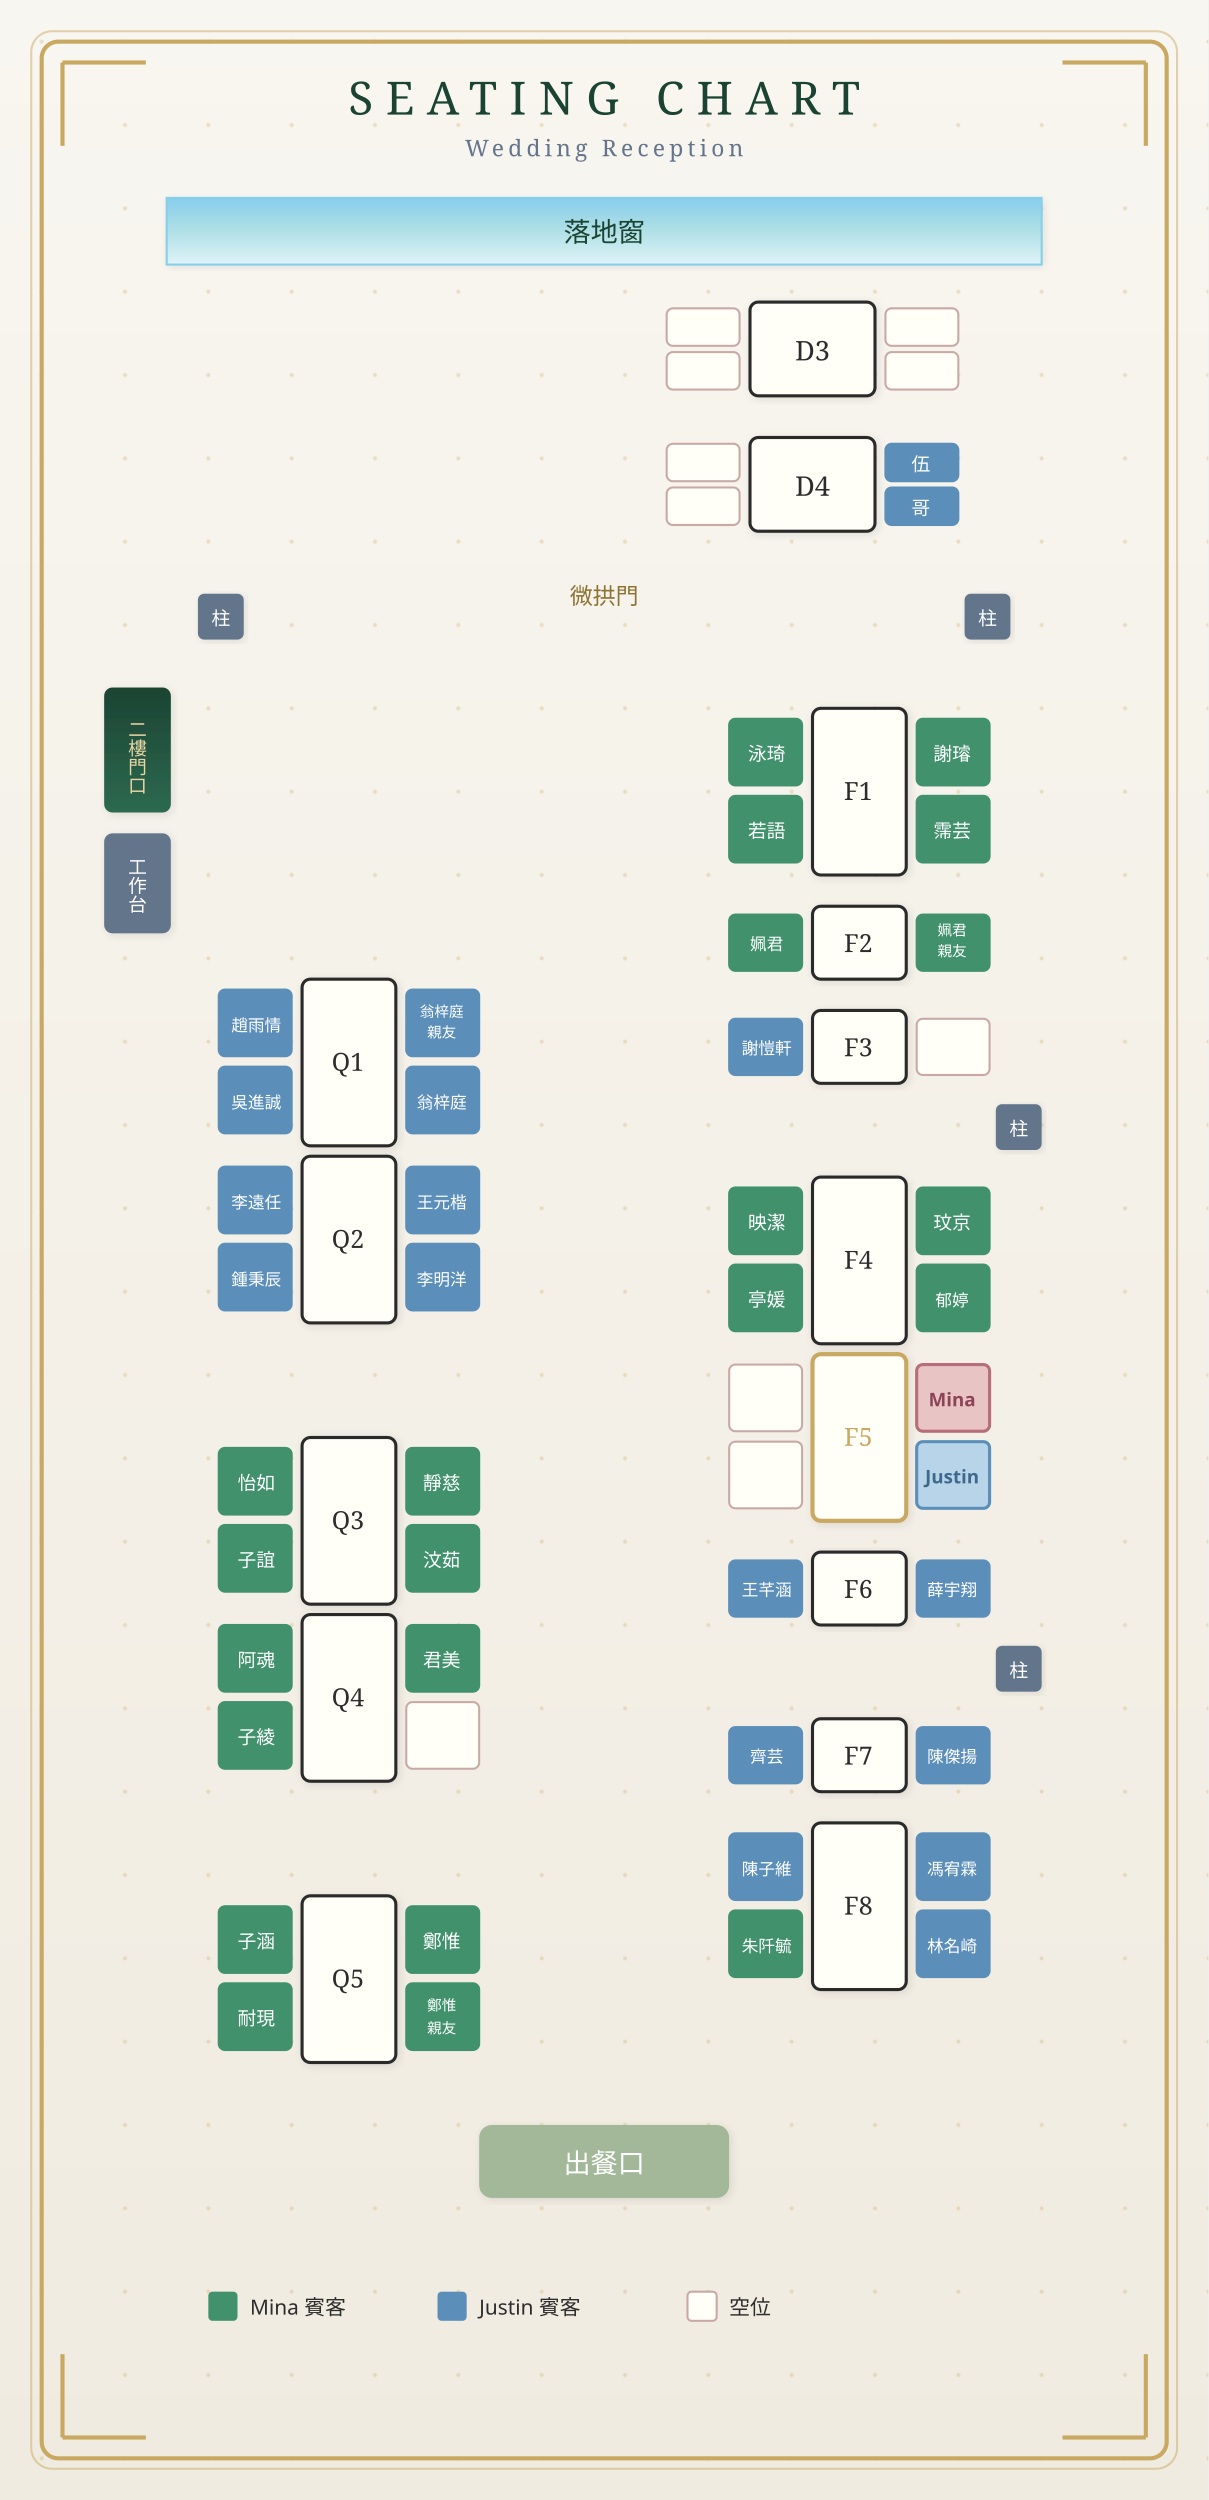
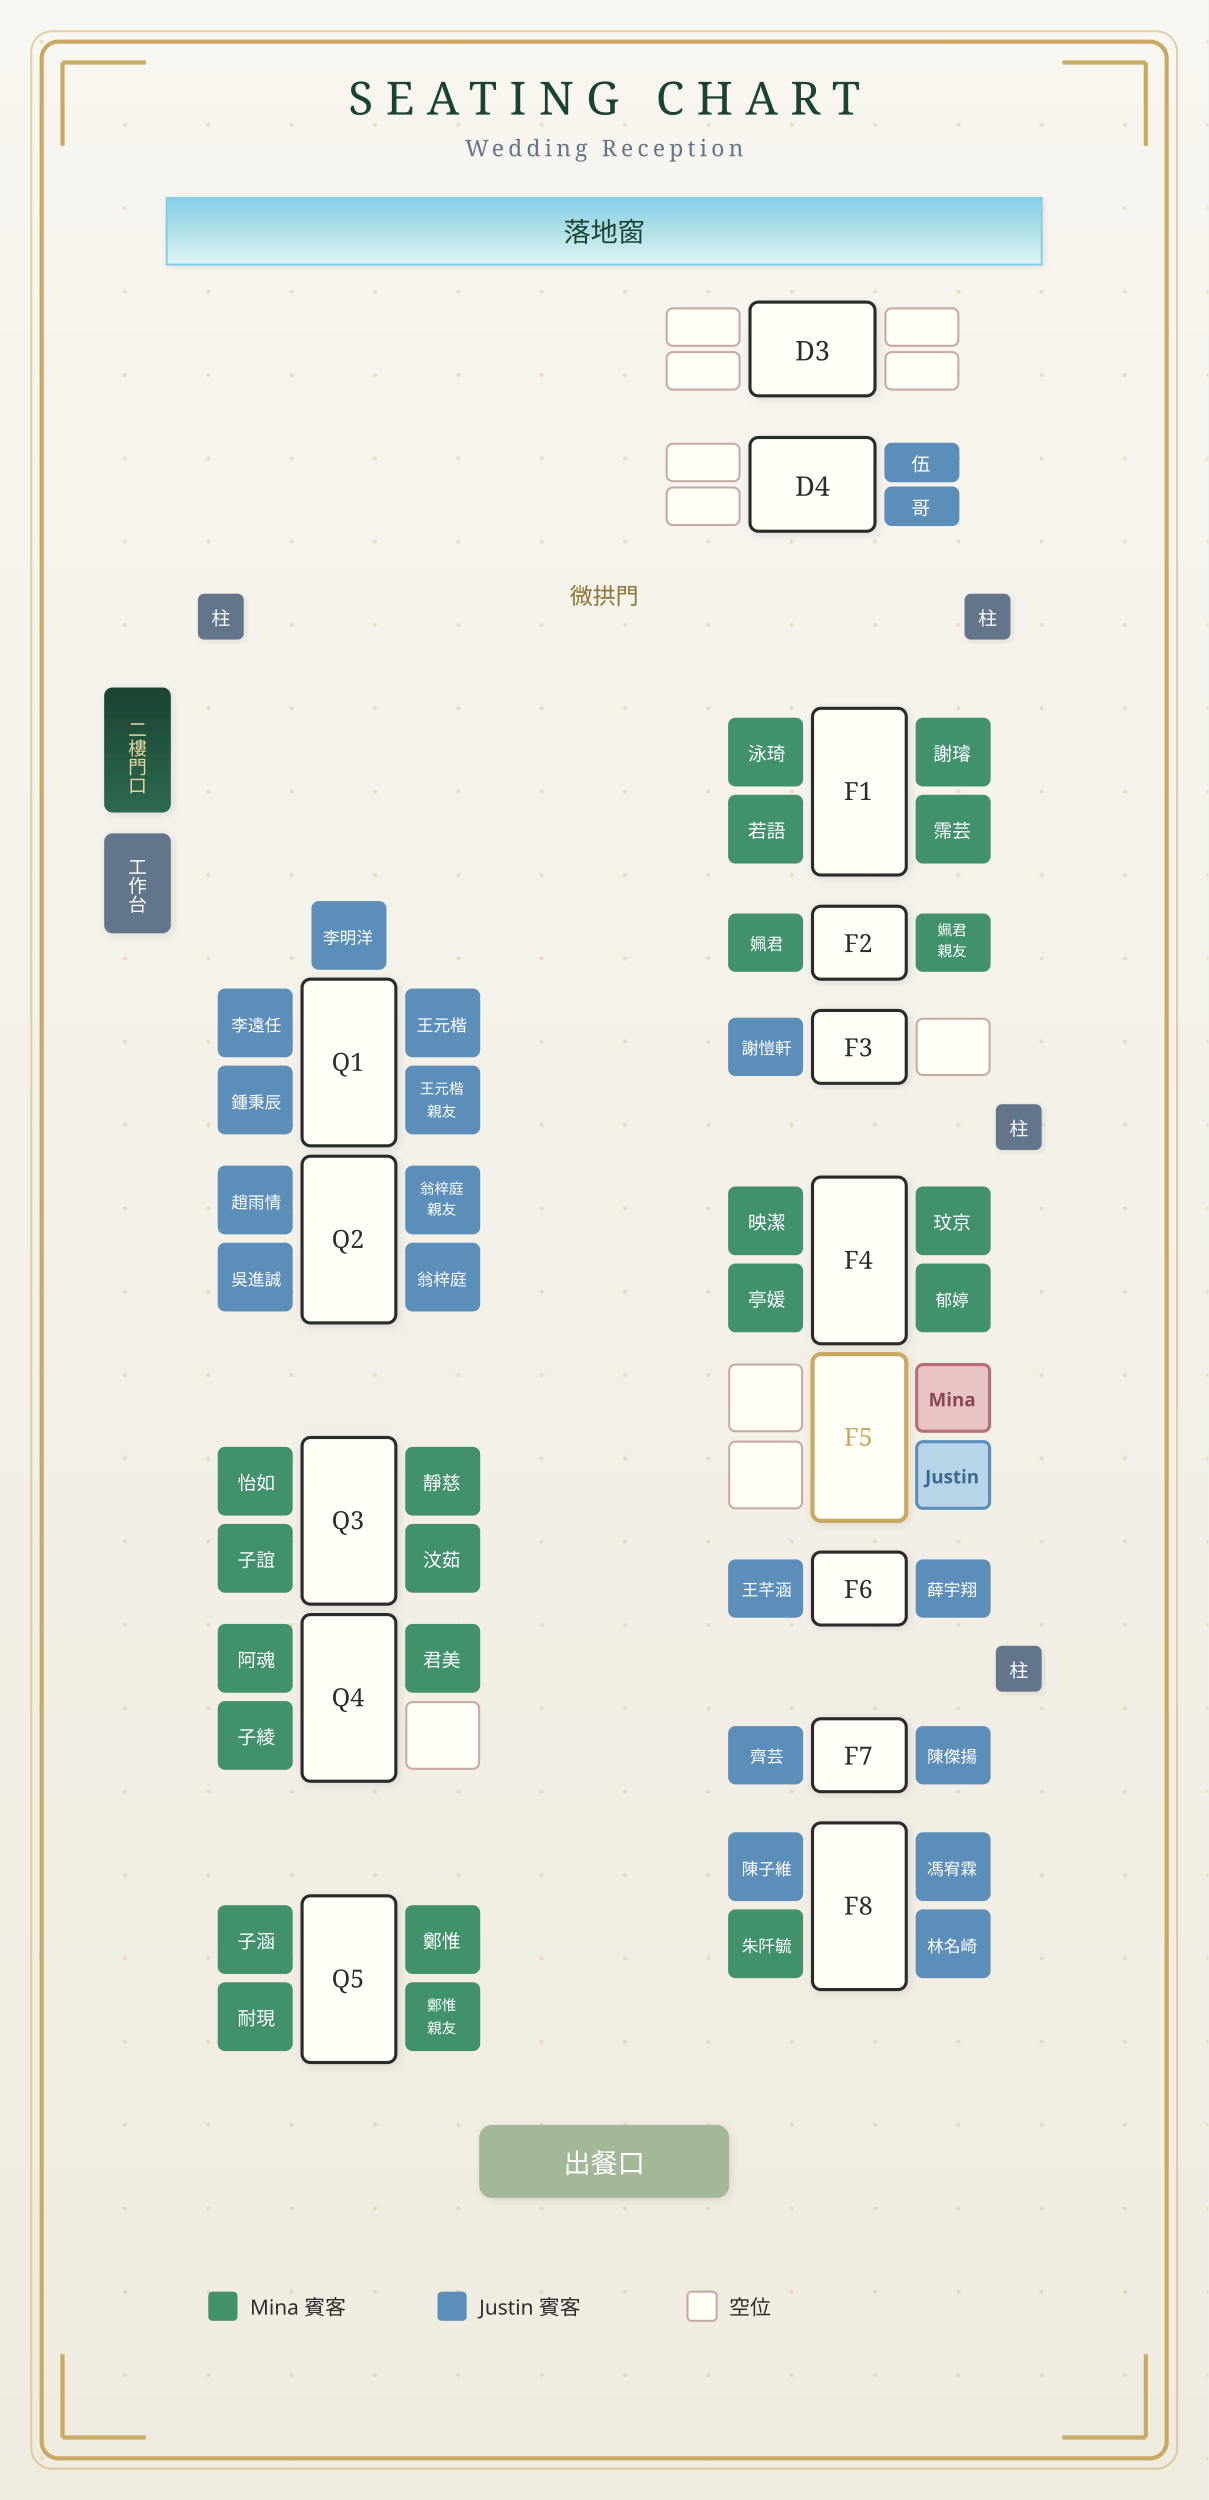
<svg xmlns="http://www.w3.org/2000/svg" viewBox="0 0 580 1200" width="580" height="1200">
  <defs>
    <linearGradient id="bgGradient" x1="0%" y1="0%" x2="0%" y2="100%">
      <stop offset="0%" style="stop-color:#f8f6f0" />
      <stop offset="100%" style="stop-color:#f0ebe0" />
    </linearGradient>
    <linearGradient id="windowGradient" x1="0%" y1="0%" x2="0%" y2="100%">
      <stop offset="0%" style="stop-color:#87CEEB" />
      <stop offset="50%" style="stop-color:#B0E0E6" />
      <stop offset="100%" style="stop-color:#E0F4F8" />
    </linearGradient>
    <linearGradient id="goldGradient" x1="0%" y1="0%" x2="100%" y2="0%">
      <stop offset="0%" style="stop-color:#C9A962" />
      <stop offset="50%" style="stop-color:#E8D5A3" />
      <stop offset="100%" style="stop-color:#C9A962" />
    </linearGradient>
    <linearGradient id="emeraldGradient" x1="0%" y1="0%" x2="0%" y2="100%">
      <stop offset="0%" style="stop-color:#1B4332" />
      <stop offset="100%" style="stop-color:#2D6A4F" />
    </linearGradient>
    <filter id="softShadow" x="-10%" y="-10%" width="120%" height="120%">
      <feDropShadow dx="1" dy="1" stdDeviation="2" flood-opacity="0.1" />
    </filter>
    <pattern id="floralPattern" x="0" y="0" width="40" height="40" patternUnits="userSpaceOnUse">
      <circle cx="20" cy="20" r="1" fill="#C9A962" opacity="0.3" />
    </pattern>
  </defs>
  <rect width="580" height="1200" fill="url(#bgGradient)" />
  <rect width="580" height="1200" fill="url(#floralPattern)" />
  <rect x="15" y="15" width="550" height="1170" fill="none" stroke="#C9A962" stroke-width="1" opacity="0.5" rx="10" />
  <rect x="20" y="20" width="540" height="1160" fill="none" stroke="#C9A962" stroke-width="2" rx="8" />
  <path d="M30 30 L30 70 M30 30 L70 30" stroke="#C9A962" stroke-width="2" fill="none" />
  <path d="M550 30 L550 70 M550 30 L510 30" stroke="#C9A962" stroke-width="2" fill="none" />
  <path d="M30 1170 L30 1130 M30 1170 L70 1170" stroke="#C9A962" stroke-width="2" fill="none" />
  <path d="M550 1170 L550 1130 M550 1170 L510 1170" stroke="#C9A962" stroke-width="2" fill="none" />
  <text x="290" y="55" text-anchor="middle" font-family="serif" font-size="22" fill="#1B4332" letter-spacing="6">SEATING CHART</text>
  <text x="290" y="75" text-anchor="middle" font-family="serif" font-size="11" fill="#64748B" letter-spacing="2">Wedding Reception</text>
  <rect x="80" y="95" width="420" height="32" rx="0" ry="0" fill="url(#windowGradient)" filter="url(#softShadow)" />
  <rect x="80" y="95" width="420" height="32" fill="none" stroke="#87CEEB" stroke-width="1" />
  <text x="290" y="116" text-anchor="middle" font-family="serif" font-size="13" fill="#1B4332">落地窗</text>
  <g transform="translate(360, 145)">
    <rect x="0" y="0" width="60" height="45" rx="4" fill="#FFFEF7" stroke="#2C2C2C" stroke-width="1.5" filter="url(#softShadow)" />
    <text x="30" y="28" text-anchor="middle" font-family="serif" font-size="13" fill="#2C2C2C" font-weight="500">D3</text>
    <rect x="-40" y="3" width="35" height="18" rx="3" fill="#FFFEF7" stroke="#C9A9A6" stroke-width="1" />
    <rect x="-40" y="24" width="35" height="18" rx="3" fill="#FFFEF7" stroke="#C9A9A6" stroke-width="1" />
    <rect x="65" y="3" width="35" height="18" rx="3" fill="#FFFEF7" stroke="#C9A9A6" stroke-width="1" />
    <rect x="65" y="24" width="35" height="18" rx="3" fill="#FFFEF7" stroke="#C9A9A6" stroke-width="1" />
  </g>
  <g transform="translate(360, 210)">
    <rect x="0" y="0" width="60" height="45" rx="4" fill="#FFFEF7" stroke="#2C2C2C" stroke-width="1.5" filter="url(#softShadow)" />
    <text x="30" y="28" text-anchor="middle" font-family="serif" font-size="13" fill="#2C2C2C" font-weight="500">D4</text>
    <rect x="-40" y="3" width="35" height="18" rx="3" fill="#FFFEF7" stroke="#C9A9A6" stroke-width="1" />
    <rect x="-40" y="24" width="35" height="18" rx="3" fill="#FFFEF7" stroke="#C9A9A6" stroke-width="1" />
    <rect x="65" y="3" width="35" height="18" rx="3" fill="#5B8FB9" stroke="#5B8FB9" stroke-width="1" />
    <text x="82" y="16" text-anchor="middle" font-family="sans-serif" font-size="9" fill="white">伍</text>
    <rect x="65" y="24" width="35" height="18" rx="3" fill="#5B8FB9" stroke="#5B8FB9" stroke-width="1" />
    <text x="82" y="37" text-anchor="middle" font-family="sans-serif" font-size="9" fill="white">哥</text>
  </g>
  <rect x="95" y="285" width="22" height="22" rx="3" fill="#64748B" filter="url(#softShadow)" />
  <text x="106" y="300" text-anchor="middle" font-family="serif" font-size="9" fill="white">柱</text>
  <rect x="463" y="285" width="22" height="22" rx="3" fill="#64748B" filter="url(#softShadow)" />
  <text x="474" y="300" text-anchor="middle" font-family="serif" font-size="9" fill="white">柱</text>
  <line x1="120" y1="296" x2="460" y2="296" stroke="url(#goldGradient)" stroke-width="2" />
  <text x="290" y="290" text-anchor="middle" font-family="serif" font-size="11" fill="#8B7332">微拱門</text>
  <rect x="50" y="330" width="32" height="60" rx="4" fill="url(#emeraldGradient)" filter="url(#softShadow)" />
  <text x="66" y="352" text-anchor="middle" font-family="serif" font-size="9" fill="#E8D5A3" writing-mode="tb">二樓門口</text>
  <rect x="50" y="400" width="32" height="48" rx="4" fill="#64748B" filter="url(#softShadow)" />
  <text x="66" y="418" text-anchor="middle" font-family="serif" font-size="9" fill="white" writing-mode="tb">工作台</text>
  <g transform="translate(145, 470)">
+     <rect x="5" y="-37" width="35" height="32" rx="3" fill="#5B8FB9" stroke="#5B8FB9" stroke-width="1" />
+     <text x="22" y="-17" text-anchor="middle" font-family="sans-serif" font-size="8" fill="white">李明洋</text>
    <rect x="0" y="0" width="45" height="80" rx="4" fill="#FFFEF7" stroke="#2C2C2C" stroke-width="1.5" filter="url(#softShadow)" />
    <text x="22" y="44" text-anchor="middle" font-family="serif" font-size="12" fill="#2C2C2C" font-weight="500">Q1</text>
+     <rect x="-40" y="5" width="35" height="32" rx="3" fill="#5B8FB9" stroke="#5B8FB9" stroke-width="1" />
+     <text x="-22" y="25" text-anchor="middle" font-family="sans-serif" font-size="8" fill="white">李遠任</text>
+     <rect x="-40" y="42" width="35" height="32" rx="3" fill="#5B8FB9" stroke="#5B8FB9" stroke-width="1" />
+     <text x="-22" y="62" text-anchor="middle" font-family="sans-serif" font-size="8" fill="white">鍾秉辰</text>
+     <rect x="50" y="5" width="35" height="32" rx="3" fill="#5B8FB9" stroke="#5B8FB9" stroke-width="1" />
+     <text x="67" y="25" text-anchor="middle" font-family="sans-serif" font-size="8" fill="white">王元楷</text>
+     <rect x="50" y="42" width="35" height="32" rx="3" fill="#5B8FB9" stroke="#5B8FB9" stroke-width="1" />
+     <text x="67" y="55" text-anchor="middle" font-family="sans-serif" font-size="7" fill="white">王元楷</text>
+     <text x="67" y="66" text-anchor="middle" font-family="sans-serif" font-size="7" fill="white">親友</text>
+   </g>
+   <g transform="translate(145, 555)">
+     <rect x="0" y="0" width="45" height="80" rx="4" fill="#FFFEF7" stroke="#2C2C2C" stroke-width="1.5" filter="url(#softShadow)" />
+     <text x="22" y="44" text-anchor="middle" font-family="serif" font-size="12" fill="#2C2C2C" font-weight="500">Q2</text>
    <rect x="-40" y="5" width="35" height="32" rx="3" fill="#5B8FB9" stroke="#5B8FB9" stroke-width="1" />
    <text x="-22" y="25" text-anchor="middle" font-family="sans-serif" font-size="8" fill="white">趙雨情</text>
    <rect x="-40" y="42" width="35" height="32" rx="3" fill="#5B8FB9" stroke="#5B8FB9" stroke-width="1" />
    <text x="-22" y="62" text-anchor="middle" font-family="sans-serif" font-size="8" fill="white">吳進誠</text>
    <rect x="50" y="5" width="35" height="32" rx="3" fill="#5B8FB9" stroke="#5B8FB9" stroke-width="1" />
    <text x="67" y="18" text-anchor="middle" font-family="sans-serif" font-size="7" fill="white">翁梓庭</text>
    <text x="67" y="28" text-anchor="middle" font-family="sans-serif" font-size="7" fill="white">親友</text>
    <rect x="50" y="42" width="35" height="32" rx="3" fill="#5B8FB9" stroke="#5B8FB9" stroke-width="1" />
    <text x="67" y="62" text-anchor="middle" font-family="sans-serif" font-size="8" fill="white">翁梓庭</text>
  </g>
-   <g transform="translate(145, 555)">
-     <rect x="0" y="0" width="45" height="80" rx="4" fill="#FFFEF7" stroke="#2C2C2C" stroke-width="1.5" filter="url(#softShadow)" />
-     <text x="22" y="44" text-anchor="middle" font-family="serif" font-size="12" fill="#2C2C2C" font-weight="500">Q2</text>
-     <rect x="-40" y="5" width="35" height="32" rx="3" fill="#5B8FB9" stroke="#5B8FB9" stroke-width="1" />
-     <text x="-22" y="25" text-anchor="middle" font-family="sans-serif" font-size="8" fill="white">李遠任</text>
-     <rect x="-40" y="42" width="35" height="32" rx="3" fill="#5B8FB9" stroke="#5B8FB9" stroke-width="1" />
-     <text x="-22" y="62" text-anchor="middle" font-family="sans-serif" font-size="8" fill="white">鍾秉辰</text>
-     <rect x="50" y="5" width="35" height="32" rx="3" fill="#5B8FB9" stroke="#5B8FB9" stroke-width="1" />
-     <text x="67" y="25" text-anchor="middle" font-family="sans-serif" font-size="8" fill="white">王元楷</text>
-     <rect x="50" y="42" width="35" height="32" rx="3" fill="#5B8FB9" stroke="#5B8FB9" stroke-width="1" />
-     <text x="67" y="62" text-anchor="middle" font-family="sans-serif" font-size="8" fill="white">李明洋</text>
-   </g>
  <g transform="translate(145, 690)">
    <rect x="0" y="0" width="45" height="80" rx="4" fill="#FFFEF7" stroke="#2C2C2C" stroke-width="1.5" filter="url(#softShadow)" />
    <text x="22" y="44" text-anchor="middle" font-family="serif" font-size="12" fill="#2C2C2C" font-weight="500">Q3</text>
    <rect x="-40" y="5" width="35" height="32" rx="3" fill="#40916C" stroke="#40916C" stroke-width="1" />
    <text x="-22" y="25" text-anchor="middle" font-family="sans-serif" font-size="9" fill="white">怡如</text>
    <rect x="-40" y="42" width="35" height="32" rx="3" fill="#40916C" stroke="#40916C" stroke-width="1" />
    <text x="-22" y="62" text-anchor="middle" font-family="sans-serif" font-size="9" fill="white">子誼</text>
    <rect x="50" y="5" width="35" height="32" rx="3" fill="#40916C" stroke="#40916C" stroke-width="1" />
    <text x="67" y="25" text-anchor="middle" font-family="sans-serif" font-size="9" fill="white">靜慈</text>
    <rect x="50" y="42" width="35" height="32" rx="3" fill="#40916C" stroke="#40916C" stroke-width="1" />
    <text x="67" y="62" text-anchor="middle" font-family="sans-serif" font-size="9" fill="white">汶茹</text>
  </g>
  <g transform="translate(145, 775)">
    <rect x="0" y="0" width="45" height="80" rx="4" fill="#FFFEF7" stroke="#2C2C2C" stroke-width="1.5" filter="url(#softShadow)" />
    <text x="22" y="44" text-anchor="middle" font-family="serif" font-size="12" fill="#2C2C2C" font-weight="500">Q4</text>
    <rect x="-40" y="5" width="35" height="32" rx="3" fill="#40916C" stroke="#40916C" stroke-width="1" />
    <text x="-22" y="25" text-anchor="middle" font-family="sans-serif" font-size="9" fill="white">阿魂</text>
    <rect x="-40" y="42" width="35" height="32" rx="3" fill="#40916C" stroke="#40916C" stroke-width="1" />
    <text x="-22" y="62" text-anchor="middle" font-family="sans-serif" font-size="9" fill="white">子綾</text>
    <rect x="50" y="5" width="35" height="32" rx="3" fill="#40916C" stroke="#40916C" stroke-width="1" />
    <text x="67" y="25" text-anchor="middle" font-family="sans-serif" font-size="9" fill="white">君美</text>
    <rect x="50" y="42" width="35" height="32" rx="3" fill="#FFFEF7" stroke="#C9A9A6" stroke-width="1" />
  </g>
  <g transform="translate(145, 910)">
    <rect x="0" y="0" width="45" height="80" rx="4" fill="#FFFEF7" stroke="#2C2C2C" stroke-width="1.5" filter="url(#softShadow)" />
    <text x="22" y="44" text-anchor="middle" font-family="serif" font-size="12" fill="#2C2C2C" font-weight="500">Q5</text>
    <rect x="-40" y="5" width="35" height="32" rx="3" fill="#40916C" stroke="#40916C" stroke-width="1" />
    <text x="-22" y="25" text-anchor="middle" font-family="sans-serif" font-size="9" fill="white">子涵</text>
    <rect x="-40" y="42" width="35" height="32" rx="3" fill="#40916C" stroke="#40916C" stroke-width="1" />
    <text x="-22" y="62" text-anchor="middle" font-family="sans-serif" font-size="9" fill="white">耐現</text>
    <rect x="50" y="5" width="35" height="32" rx="3" fill="#40916C" stroke="#40916C" stroke-width="1" />
    <text x="67" y="25" text-anchor="middle" font-family="sans-serif" font-size="9" fill="white">鄭惟</text>
    <rect x="50" y="42" width="35" height="32" rx="3" fill="#40916C" stroke="#40916C" stroke-width="1" />
    <text x="67" y="55" text-anchor="middle" font-family="sans-serif" font-size="7" fill="white">鄭惟</text>
    <text x="67" y="66" text-anchor="middle" font-family="sans-serif" font-size="7" fill="white">親友</text>
  </g>
  <g transform="translate(390, 340)">
    <rect x="0" y="0" width="45" height="80" rx="4" fill="#FFFEF7" stroke="#2C2C2C" stroke-width="1.5" filter="url(#softShadow)" />
    <text x="22" y="44" text-anchor="middle" font-family="serif" font-size="12" fill="#2C2C2C" font-weight="500">F1</text>
    <rect x="-40" y="5" width="35" height="32" rx="3" fill="#40916C" stroke="#40916C" stroke-width="1" />
    <text x="-22" y="25" text-anchor="middle" font-family="sans-serif" font-size="9" fill="white">泳琦</text>
    <rect x="-40" y="42" width="35" height="32" rx="3" fill="#40916C" stroke="#40916C" stroke-width="1" />
    <text x="-22" y="62" text-anchor="middle" font-family="sans-serif" font-size="9" fill="white">若語</text>
    <rect x="50" y="5" width="35" height="32" rx="3" fill="#40916C" stroke="#40916C" stroke-width="1" />
    <text x="67" y="25" text-anchor="middle" font-family="sans-serif" font-size="9" fill="white">謝璿</text>
    <rect x="50" y="42" width="35" height="32" rx="3" fill="#40916C" stroke="#40916C" stroke-width="1" />
    <text x="67" y="62" text-anchor="middle" font-family="sans-serif" font-size="9" fill="white">霈芸</text>
  </g>
  <g transform="translate(390, 435)">
    <rect x="0" y="0" width="45" height="35" rx="4" fill="#FFFEF7" stroke="#2C2C2C" stroke-width="1.5" filter="url(#softShadow)" />
    <text x="22" y="22" text-anchor="middle" font-family="serif" font-size="12" fill="#2C2C2C" font-weight="500">F2</text>
    <rect x="-40" y="4" width="35" height="27" rx="3" fill="#40916C" stroke="#40916C" stroke-width="1" />
    <text x="-22" y="21" text-anchor="middle" font-family="sans-serif" font-size="8" fill="white">姵君</text>
    <rect x="50" y="4" width="35" height="27" rx="3" fill="#40916C" stroke="#40916C" stroke-width="1" />
    <text x="67" y="14" text-anchor="middle" font-family="sans-serif" font-size="7" fill="white">姵君</text>
    <text x="67" y="24" text-anchor="middle" font-family="sans-serif" font-size="7" fill="white">親友</text>
  </g>
  <g transform="translate(390, 485)">
    <rect x="0" y="0" width="45" height="35" rx="4" fill="#FFFEF7" stroke="#2C2C2C" stroke-width="1.5" filter="url(#softShadow)" />
    <text x="22" y="22" text-anchor="middle" font-family="serif" font-size="12" fill="#2C2C2C" font-weight="500">F3</text>
    <rect x="-40" y="4" width="35" height="27" rx="3" fill="#5B8FB9" stroke="#5B8FB9" stroke-width="1" />
    <text x="-22" y="21" text-anchor="middle" font-family="sans-serif" font-size="8" fill="white">謝愷軒</text>
    <rect x="50" y="4" width="35" height="27" rx="3" fill="#FFFEF7" stroke="#C9A9A6" stroke-width="1" />
  </g>
  <rect x="478" y="530" width="22" height="22" rx="3" fill="#64748B" filter="url(#softShadow)" />
  <text x="489" y="545" text-anchor="middle" font-family="serif" font-size="9" fill="white">柱</text>
  <g transform="translate(390, 565)">
    <rect x="0" y="0" width="45" height="80" rx="4" fill="#FFFEF7" stroke="#2C2C2C" stroke-width="1.5" filter="url(#softShadow)" />
    <text x="22" y="44" text-anchor="middle" font-family="serif" font-size="12" fill="#2C2C2C" font-weight="500">F4</text>
    <rect x="-40" y="5" width="35" height="32" rx="3" fill="#40916C" stroke="#40916C" stroke-width="1" />
    <text x="-22" y="25" text-anchor="middle" font-family="sans-serif" font-size="9" fill="white">映潔</text>
    <rect x="-40" y="42" width="35" height="32" rx="3" fill="#40916C" stroke="#40916C" stroke-width="1" />
    <text x="-22" y="62" text-anchor="middle" font-family="sans-serif" font-size="9" fill="white">亭媛</text>
    <rect x="50" y="5" width="35" height="32" rx="3" fill="#40916C" stroke="#40916C" stroke-width="1" />
    <text x="67" y="25" text-anchor="middle" font-family="sans-serif" font-size="9" fill="white">玟京</text>
    <rect x="50" y="42" width="35" height="32" rx="3" fill="#40916C" stroke="#40916C" stroke-width="1" />
    <text x="67" y="62" text-anchor="middle" font-family="sans-serif" font-size="8" fill="white">郁婷</text>
  </g>
  <g transform="translate(390, 650)">
    <rect x="0" y="0" width="45" height="80" rx="4" fill="#FFFEF7" stroke="#C9A962" stroke-width="2" filter="url(#softShadow)" />
    <text x="22" y="44" text-anchor="middle" font-family="serif" font-size="12" fill="#C9A962" font-weight="500">F5</text>
    <rect x="-40" y="5" width="35" height="32" rx="3" fill="#FFFEF7" stroke="#C9A9A6" stroke-width="1" />
    <rect x="-40" y="42" width="35" height="32" rx="3" fill="#FFFEF7" stroke="#C9A9A6" stroke-width="1" />
    <rect x="50" y="5" width="35" height="32" rx="3" fill="#E8C4C4" stroke="#B76E79" stroke-width="1.5" />
    <text x="67" y="25" text-anchor="middle" font-family="sans-serif" font-size="9" fill="#8B4557" font-weight="bold">Mina</text>
    <rect x="50" y="42" width="35" height="32" rx="3" fill="#B8D4E8" stroke="#5B8FB9" stroke-width="1.5" />
    <text x="67" y="62" text-anchor="middle" font-family="sans-serif" font-size="9" fill="#3D6A8C" font-weight="bold">Justin</text>
  </g>
  <g transform="translate(390, 745)">
    <rect x="0" y="0" width="45" height="35" rx="4" fill="#FFFEF7" stroke="#2C2C2C" stroke-width="1.5" filter="url(#softShadow)" />
    <text x="22" y="22" text-anchor="middle" font-family="serif" font-size="12" fill="#2C2C2C" font-weight="500">F6</text>
    <rect x="-40" y="4" width="35" height="27" rx="3" fill="#5B8FB9" stroke="#5B8FB9" stroke-width="1" />
    <text x="-22" y="21" text-anchor="middle" font-family="sans-serif" font-size="8" fill="white">王芊涵</text>
    <rect x="50" y="4" width="35" height="27" rx="3" fill="#5B8FB9" stroke="#5B8FB9" stroke-width="1" />
    <text x="67" y="21" text-anchor="middle" font-family="sans-serif" font-size="8" fill="white">薛宇翔</text>
  </g>
  <rect x="478" y="790" width="22" height="22" rx="3" fill="#64748B" filter="url(#softShadow)" />
  <text x="489" y="805" text-anchor="middle" font-family="serif" font-size="9" fill="white">柱</text>
  <g transform="translate(390, 825)">
    <rect x="0" y="0" width="45" height="35" rx="4" fill="#FFFEF7" stroke="#2C2C2C" stroke-width="1.5" filter="url(#softShadow)" />
    <text x="22" y="22" text-anchor="middle" font-family="serif" font-size="12" fill="#2C2C2C" font-weight="500">F7</text>
    <rect x="-40" y="4" width="35" height="27" rx="3" fill="#5B8FB9" stroke="#5B8FB9" stroke-width="1" />
    <text x="-22" y="21" text-anchor="middle" font-family="sans-serif" font-size="8" fill="white">齊芸</text>
    <rect x="50" y="4" width="35" height="27" rx="3" fill="#5B8FB9" stroke="#5B8FB9" stroke-width="1" />
    <text x="67" y="21" text-anchor="middle" font-family="sans-serif" font-size="8" fill="white">陳傑揚</text>
  </g>
  <g transform="translate(390, 875)">
    <rect x="0" y="0" width="45" height="80" rx="4" fill="#FFFEF7" stroke="#2C2C2C" stroke-width="1.5" filter="url(#softShadow)" />
    <text x="22" y="44" text-anchor="middle" font-family="serif" font-size="12" fill="#2C2C2C" font-weight="500">F8</text>
    <rect x="-40" y="5" width="35" height="32" rx="3" fill="#5B8FB9" stroke="#5B8FB9" stroke-width="1" />
    <text x="-22" y="25" text-anchor="middle" font-family="sans-serif" font-size="8" fill="white">陳子維</text>
    <rect x="-40" y="42" width="35" height="32" rx="3" fill="#40916C" stroke="#40916C" stroke-width="1" />
    <text x="-22" y="62" text-anchor="middle" font-family="sans-serif" font-size="8" fill="white">朱阡毓</text>
    <rect x="50" y="5" width="35" height="32" rx="3" fill="#5B8FB9" stroke="#5B8FB9" stroke-width="1" />
    <text x="67" y="25" text-anchor="middle" font-family="sans-serif" font-size="8" fill="white">馮宥霖</text>
    <rect x="50" y="42" width="35" height="32" rx="3" fill="#5B8FB9" stroke="#5B8FB9" stroke-width="1" />
    <text x="67" y="62" text-anchor="middle" font-family="sans-serif" font-size="8" fill="white">林名崎</text>
  </g>
  <rect x="230" y="1020" width="120" height="35" rx="6" fill="#A3B899" filter="url(#softShadow)" />
  <text x="290" y="1043" text-anchor="middle" font-family="serif" font-size="13" fill="white">出餐口</text>
  <g transform="translate(100, 1100)">
    <rect x="0" y="0" width="14" height="14" rx="2" fill="#40916C" />
    <text x="20" y="11" font-family="sans-serif" font-size="10" fill="#2C2C2C">Mina 賓客</text>
    <rect x="110" y="0" width="14" height="14" rx="2" fill="#5B8FB9" />
    <text x="130" y="11" font-family="sans-serif" font-size="10" fill="#2C2C2C">Justin 賓客</text>
    <rect x="230" y="0" width="14" height="14" rx="2" fill="#FFFEF7" stroke="#C9A9A6" stroke-width="1" />
    <text x="250" y="11" font-family="sans-serif" font-size="10" fill="#2C2C2C">空位</text>
  </g>
</svg>
